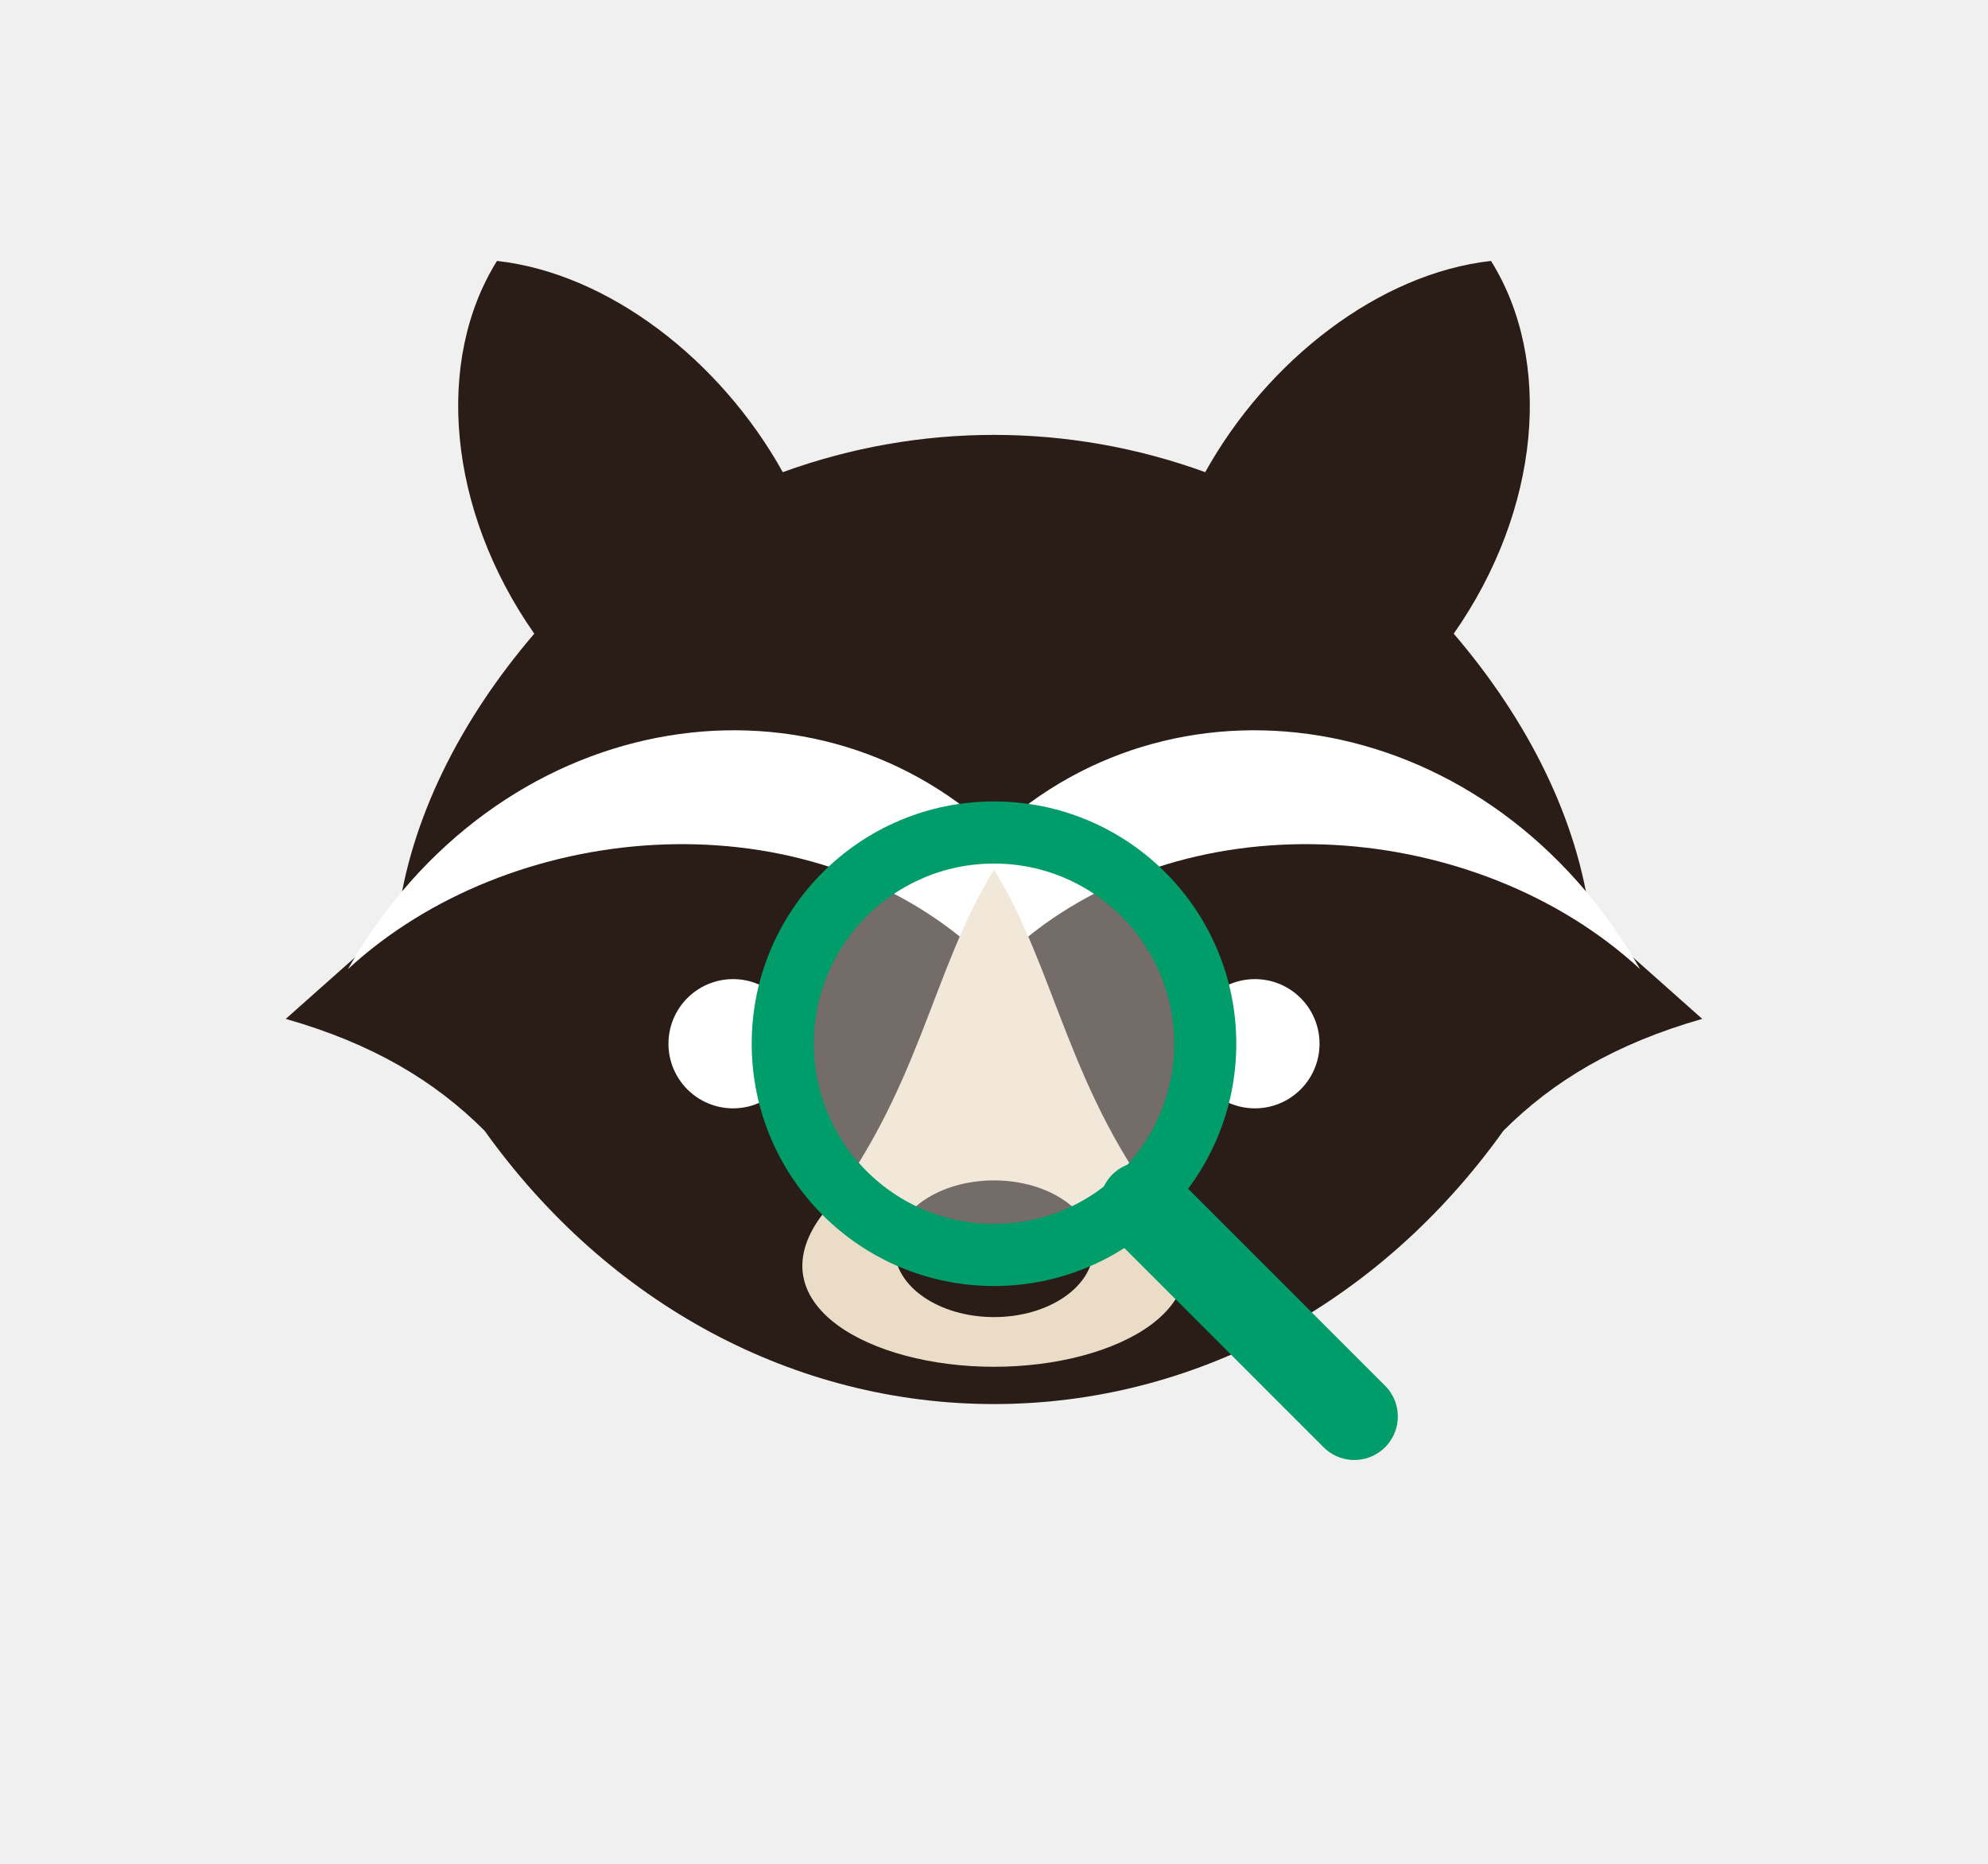
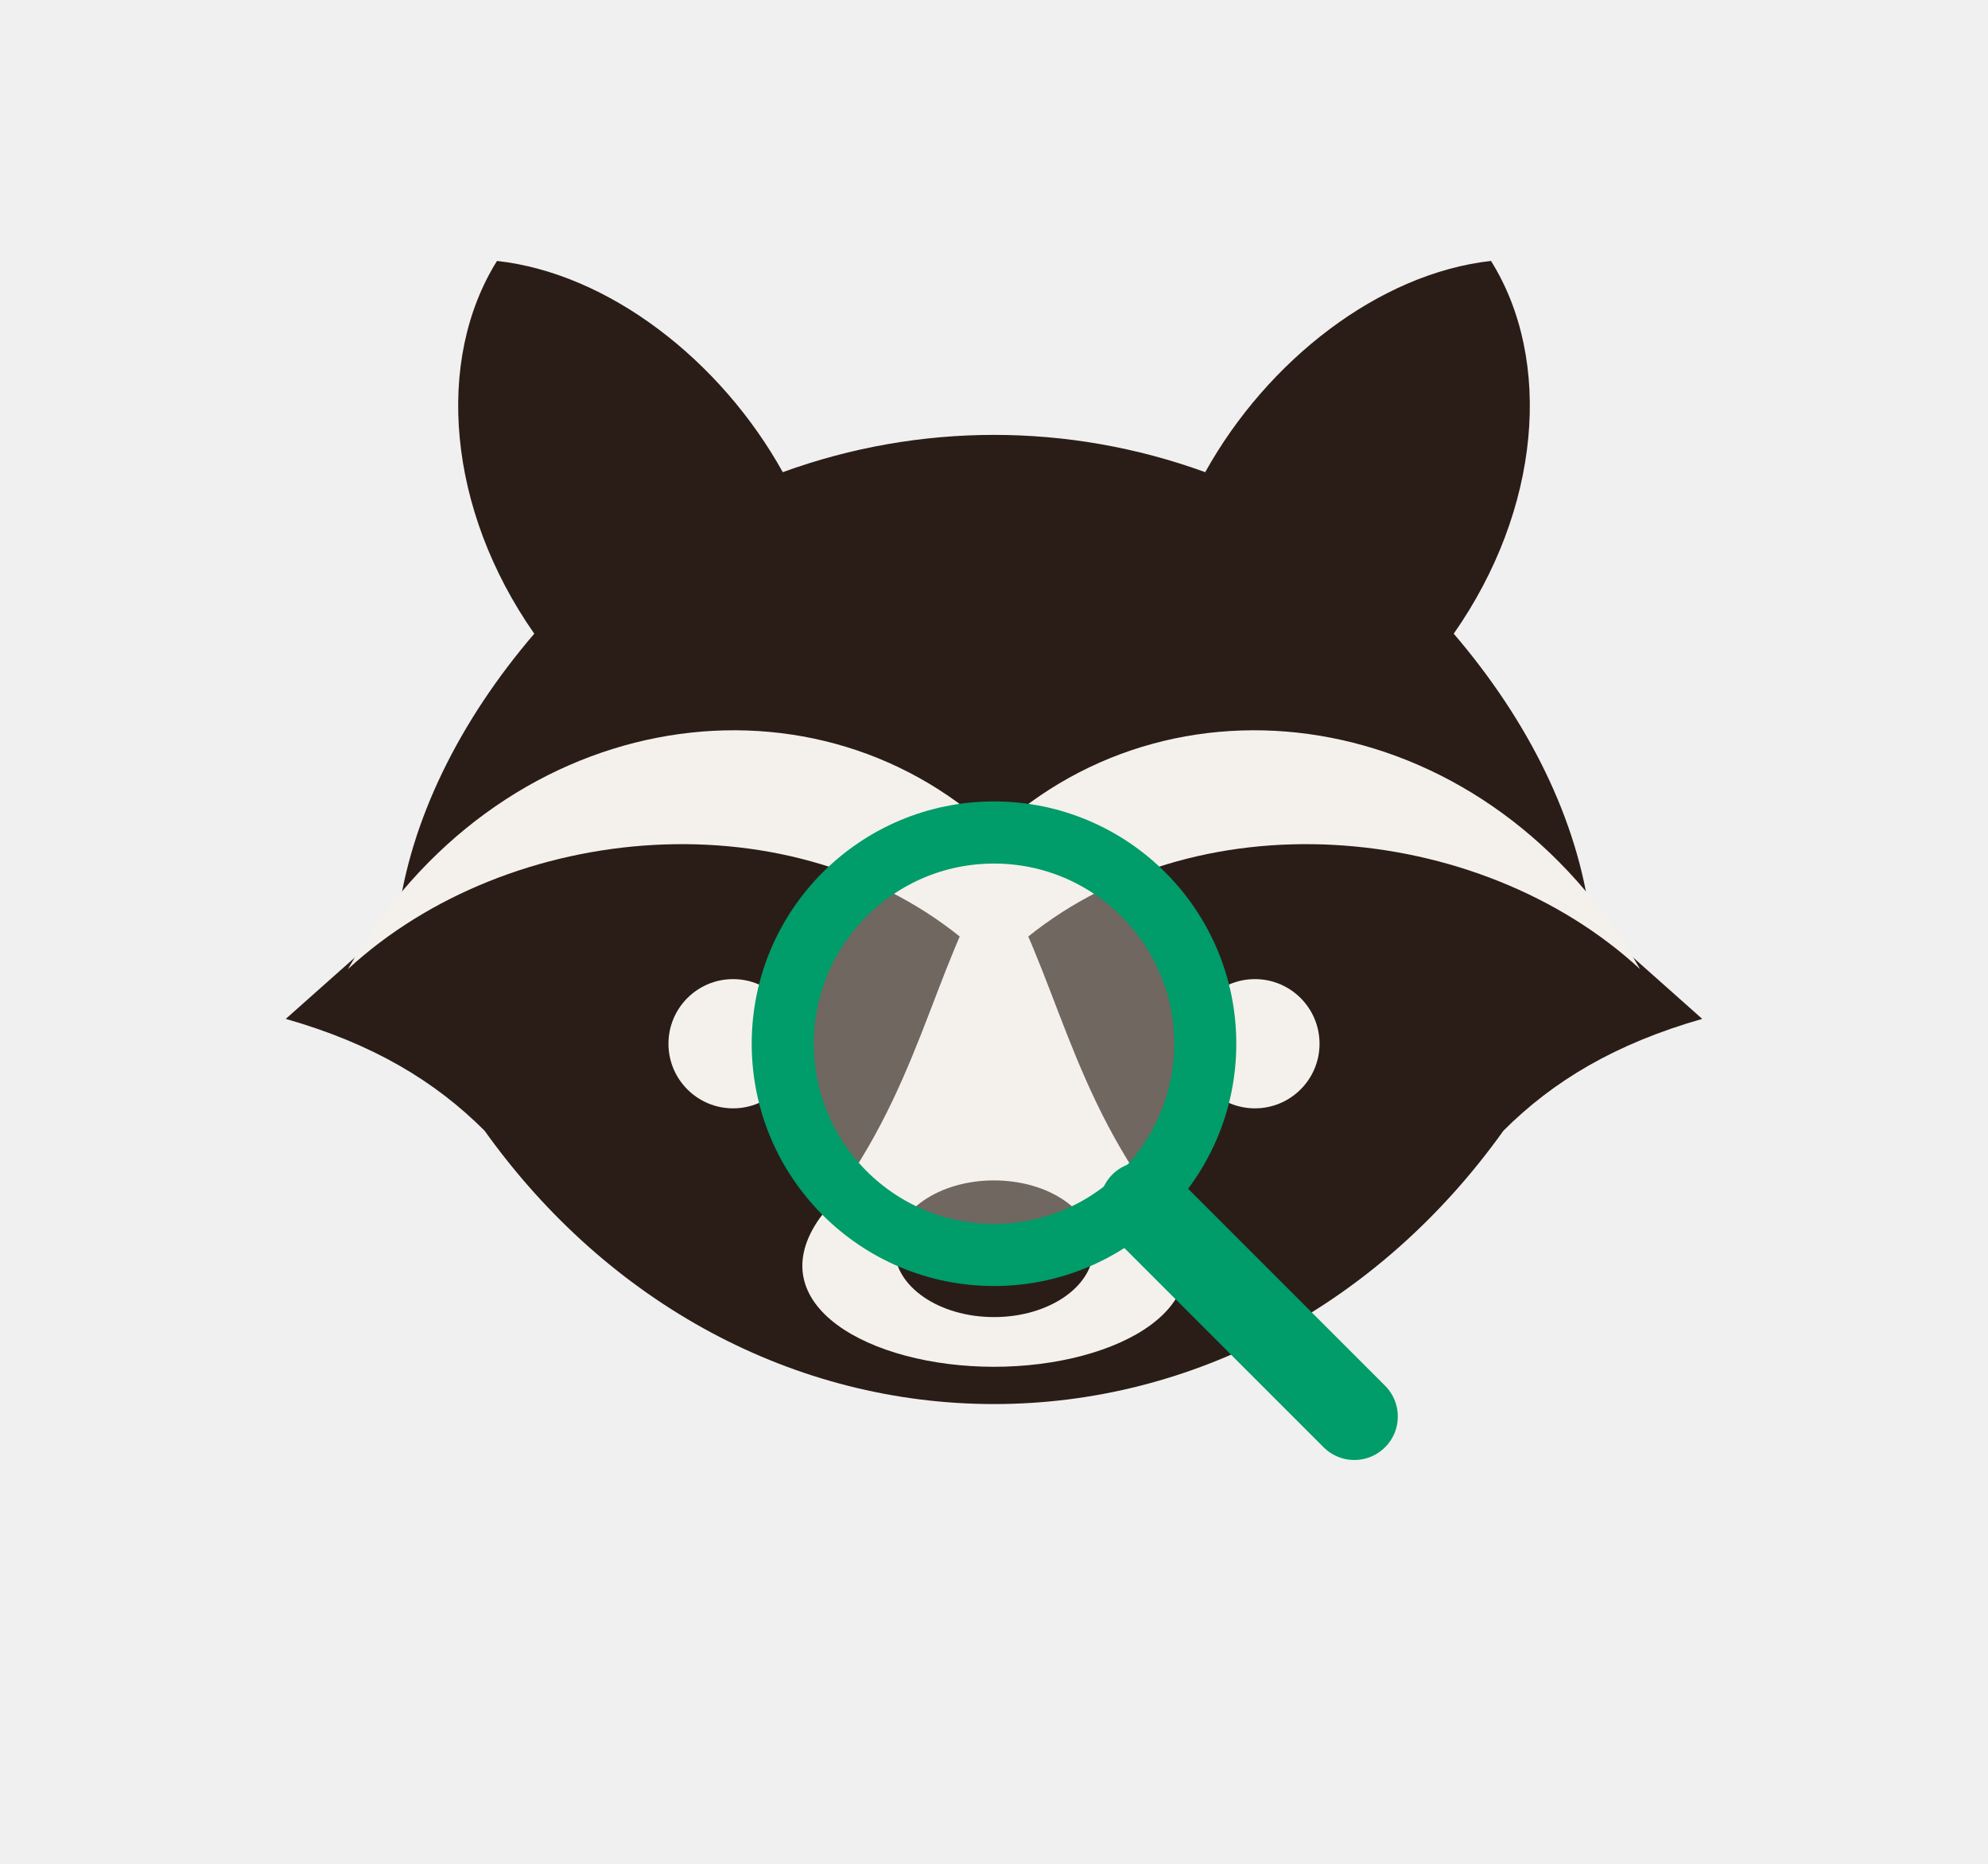
<svg xmlns="http://www.w3.org/2000/svg" viewBox="0 0 160 150" role="img" aria-label="Marcel cherche">
  <style>.head,.eyes,.loupe,.crayon{transform-box:fill-box;transform-origin:center}
.loupe{animation:balayer 2.6s ease-in-out infinite}
.eyes{animation:suivre 2.6s ease-in-out infinite}
@keyframes balayer{0%,100%{transform:translate(-30px,2px) rotate(-8deg)}50%{transform:translate(30px,-2px) rotate(8deg)}}
@keyframes suivre{0%,100%{transform:translateX(-2.5px)}50%{transform:translateX(2.5px)}}@media (prefers-reduced-motion:reduce){*{animation:none!important}}</style>
  <g transform="translate(20 8)">
    <g class="head">
      <path fill="#2A1D17" d="M23 43c-7-10-8-22-3-30 9 1 18 8 23 17 11-4 23-4 34 0 5-9 14-16 23-17 5 8 4 20-3 30 6 7 10 15 11 23l9 8c-7 2-12 5-16 9-10 14-25 22-41 22s-31-8-41-22c-4-4-9-7-16-9l9-8c1-8 5-16 11-23z" />
-       <path fill="#FFFFFF" d="M8 70C20 49 45 45 60 59 75 45 100 49 112 70 99 58 76 56 62 68H58C44 56 21 58 8 70z" />
-       <path fill="#EADCC6" d="M60 62C55 70 54 80 46 90C41 97 50 102 60 102C70 102 79 97 74 90C66 80 65 70 60 62z" />
+       <path fill="#F4F1EC" d="M8 70C20 49 45 45 60 59 75 45 100 49 112 70 99 58 76 56 62 68H58C44 56 21 58 8 70z" />
+       <path fill="#F4F1EC" d="M60 62C55 70 54 80 46 90C41 97 50 102 60 102C70 102 79 97 74 90C66 80 65 70 60 62z" />
      <ellipse fill="#2A1D17" cx="60" cy="92.5" rx="8" ry="5.5" />
      <g class="eyes">
-         <circle fill="#FFFFFF" cx="39" cy="76" r="5.2" />
-         <circle fill="#FFFFFF" cx="81" cy="76" r="5.2" />
+         <circle fill="#F4F1EC" cx="39" cy="76" r="5.2" />
+         <circle fill="#F4F1EC" cx="81" cy="76" r="5.2" />
      </g>
    </g>
  </g>
  <g class="loupe">
-     <circle cx="80" cy="84" r="17" fill="#FFFFFF" fill-opacity=".35" stroke="#009C69" stroke-width="5" />
+     <circle cx="80" cy="84" r="17" fill="#F4F1EC" fill-opacity=".35" stroke="#009C69" stroke-width="5" />
    <path d="M92 97l17 17" stroke="#009C69" stroke-width="7" stroke-linecap="round" />
  </g>
</svg>
